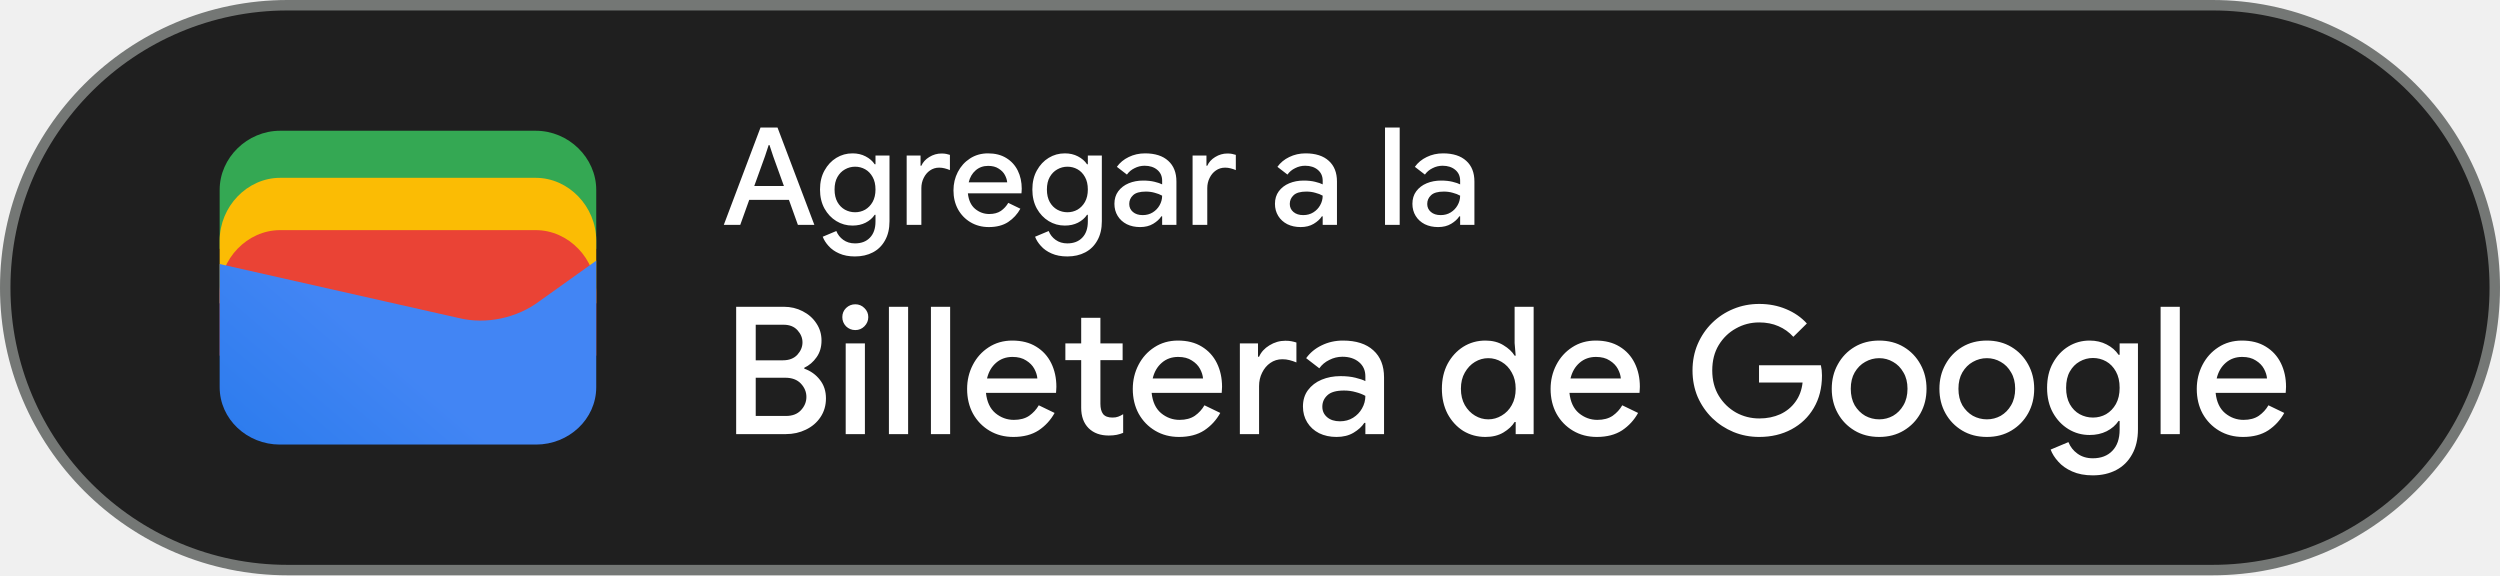
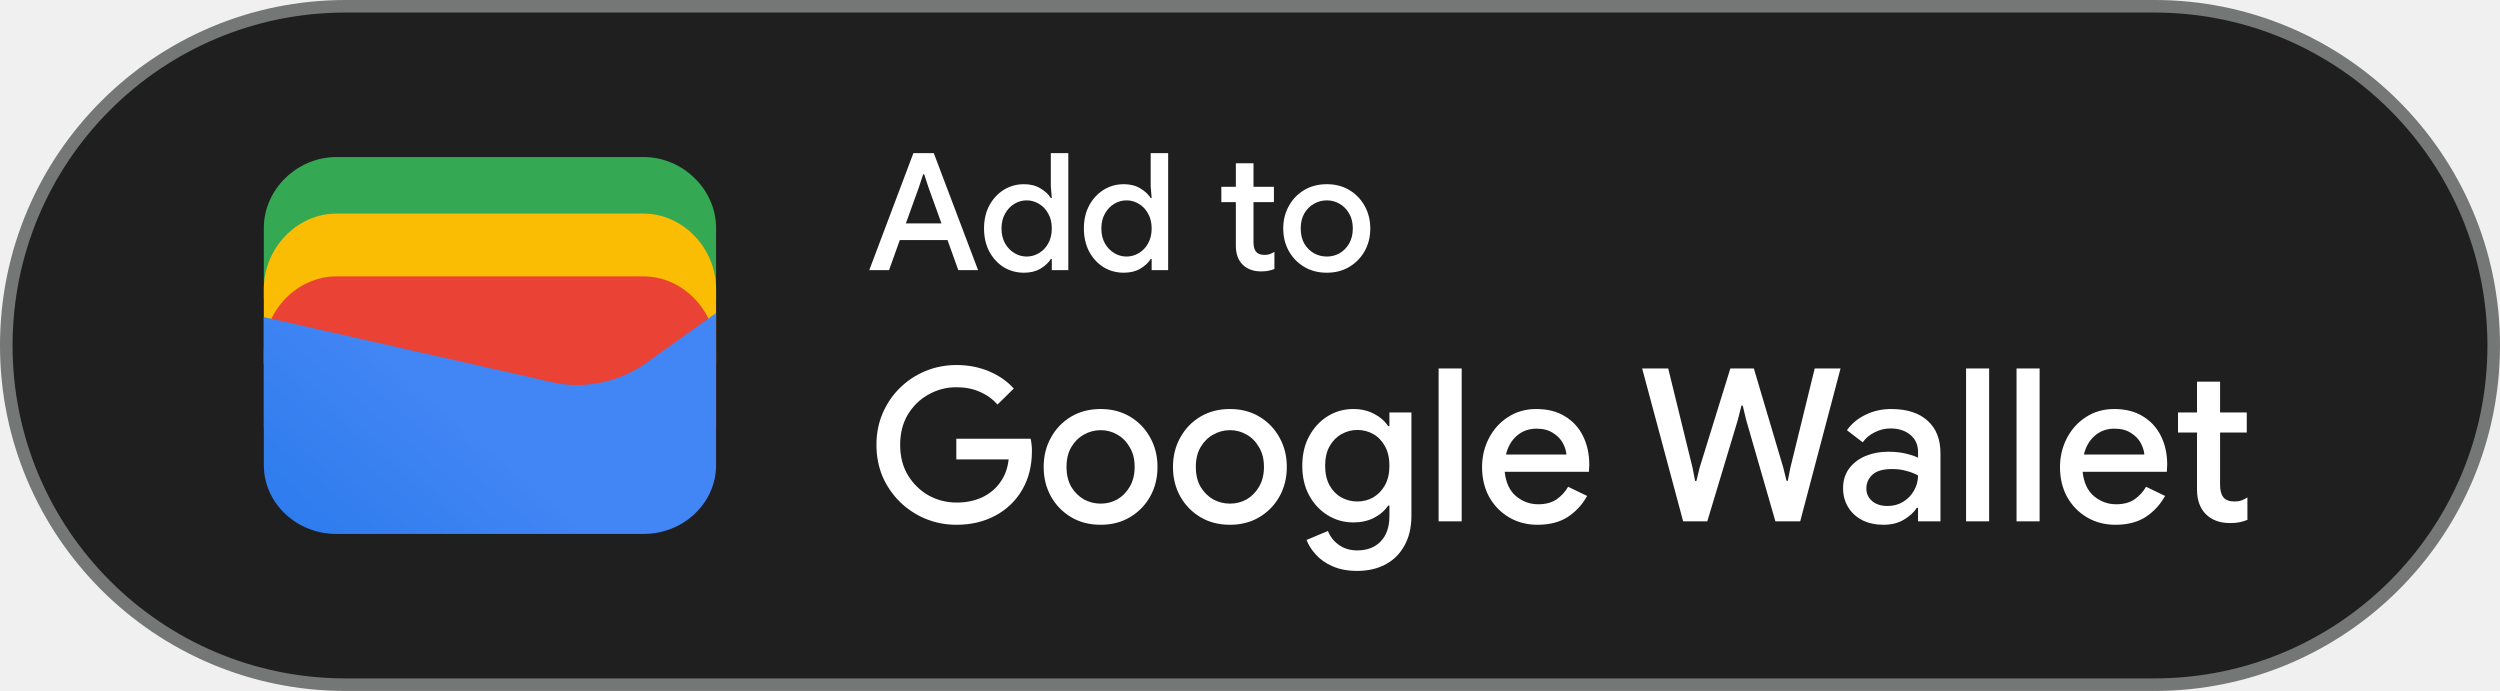
- <svg xmlns="http://www.w3.org/2000/svg" width="239" height="55" viewBox="0 0 239 55" fill="none">
-   <rect x="0.5" y="0.5" width="238" height="54" rx="27" fill="#1F1F1F" />
+ <svg xmlns="http://www.w3.org/2000/svg" width="199" height="55" viewBox="0 0 199 55" fill="none">
+   <rect x="0.5" y="0.5" width="198" height="54" rx="27" fill="#1F1F1F" />
  <path d="M57 23.791H21V18.146C21 15.081 23.642 12.5 26.78 12.5H51.22C54.358 12.5 57 15.081 57 18.146V23.791Z" fill="#34A853" />
  <path d="M57 29H21V23C21 19.743 23.642 17 26.78 17H51.22C54.358 17 57 19.743 57 23V29Z" fill="#FBBC04" />
  <path d="M57 34H21V28C21 24.743 23.642 22 26.78 22H51.22C54.358 22 57 24.743 57 28V34Z" fill="#EA4335" />
-   <path d="M21 25.241L43.849 30.402C46.48 31.048 49.438 30.402 51.575 28.79L57 24.918V37.016C57 40.08 54.37 42.5 51.247 42.5H26.753C23.63 42.5 21 40.08 21 37.016V25.241Z" fill="url(#paint0_linear_1819_24681)" />
-   <path d="M69.195 21.5L72.705 12.192H74.33L77.853 21.5H76.28L75.422 19.108H71.626L70.768 21.5H69.195ZM73.134 14.935L72.107 17.782H74.941L73.914 14.935L73.563 13.869H73.485L73.134 14.935ZM81.734 24.516C81.153 24.516 80.65 24.421 80.226 24.23C79.81 24.048 79.472 23.81 79.212 23.515C78.952 23.229 78.766 22.934 78.653 22.631L79.953 22.085C80.091 22.432 80.312 22.713 80.616 22.93C80.928 23.155 81.3 23.268 81.734 23.268C82.341 23.268 82.817 23.086 83.164 22.722C83.519 22.358 83.697 21.842 83.697 21.175V20.538H83.619C83.411 20.85 83.121 21.101 82.748 21.292C82.384 21.474 81.968 21.565 81.5 21.565C80.936 21.565 80.421 21.422 79.953 21.136C79.485 20.85 79.108 20.451 78.822 19.94C78.536 19.42 78.393 18.813 78.393 18.12C78.393 17.418 78.536 16.811 78.822 16.3C79.108 15.78 79.485 15.377 79.953 15.091C80.421 14.805 80.936 14.662 81.5 14.662C81.968 14.662 82.384 14.757 82.748 14.948C83.121 15.139 83.411 15.39 83.619 15.702H83.697V14.87H85.036V21.149C85.036 21.868 84.893 22.479 84.607 22.982C84.329 23.485 83.944 23.866 83.45 24.126C82.956 24.386 82.384 24.516 81.734 24.516ZM81.747 20.291C82.094 20.291 82.414 20.209 82.709 20.044C83.004 19.871 83.242 19.624 83.424 19.303C83.606 18.974 83.697 18.579 83.697 18.12C83.697 17.643 83.606 17.245 83.424 16.924C83.242 16.595 83.004 16.348 82.709 16.183C82.414 16.018 82.094 15.936 81.747 15.936C81.4 15.936 81.075 16.023 80.772 16.196C80.477 16.361 80.239 16.603 80.057 16.924C79.875 17.245 79.784 17.643 79.784 18.12C79.784 18.588 79.875 18.987 80.057 19.316C80.239 19.637 80.477 19.879 80.772 20.044C81.075 20.209 81.4 20.291 81.747 20.291ZM86.678 21.5V14.87H88.004V15.845H88.082C88.23 15.507 88.481 15.23 88.836 15.013C89.2 14.788 89.59 14.675 90.006 14.675C90.188 14.675 90.34 14.688 90.461 14.714C90.591 14.74 90.708 14.77 90.812 14.805V16.261C90.648 16.192 90.479 16.135 90.305 16.092C90.141 16.049 89.967 16.027 89.785 16.027C89.456 16.027 89.161 16.118 88.901 16.3C88.65 16.473 88.451 16.712 88.303 17.015C88.156 17.31 88.082 17.635 88.082 17.99V21.5H86.678ZM94.532 21.708C93.882 21.708 93.301 21.556 92.79 21.253C92.278 20.95 91.875 20.534 91.581 20.005C91.295 19.476 91.152 18.874 91.152 18.198C91.152 17.565 91.29 16.98 91.568 16.443C91.845 15.906 92.231 15.477 92.725 15.156C93.227 14.827 93.804 14.662 94.454 14.662C95.138 14.662 95.719 14.809 96.196 15.104C96.681 15.399 97.049 15.802 97.301 16.313C97.552 16.824 97.678 17.401 97.678 18.042C97.678 18.137 97.673 18.224 97.665 18.302C97.665 18.38 97.66 18.441 97.652 18.484H92.53C92.599 19.143 92.829 19.637 93.219 19.966C93.617 20.295 94.068 20.46 94.571 20.46C95.021 20.46 95.394 20.36 95.689 20.161C95.983 19.953 96.217 19.697 96.391 19.394L97.548 19.953C97.262 20.473 96.872 20.898 96.378 21.227C95.884 21.548 95.268 21.708 94.532 21.708ZM94.467 15.858C93.999 15.858 93.6 16.001 93.271 16.287C92.941 16.573 92.72 16.954 92.608 17.431H96.287C96.269 17.206 96.196 16.972 96.066 16.729C95.936 16.486 95.736 16.283 95.468 16.118C95.208 15.945 94.874 15.858 94.467 15.858ZM102.034 24.516C101.453 24.516 100.95 24.421 100.526 24.23C100.11 24.048 99.772 23.81 99.512 23.515C99.252 23.229 99.065 22.934 98.953 22.631L100.253 22.085C100.391 22.432 100.612 22.713 100.916 22.93C101.228 23.155 101.6 23.268 102.034 23.268C102.64 23.268 103.117 23.086 103.464 22.722C103.819 22.358 103.997 21.842 103.997 21.175V20.538H103.919C103.711 20.85 103.42 21.101 103.048 21.292C102.684 21.474 102.268 21.565 101.8 21.565C101.236 21.565 100.721 21.422 100.253 21.136C99.785 20.85 99.408 20.451 99.122 19.94C98.836 19.42 98.693 18.813 98.693 18.12C98.693 17.418 98.836 16.811 99.122 16.3C99.408 15.78 99.785 15.377 100.253 15.091C100.721 14.805 101.236 14.662 101.8 14.662C102.268 14.662 102.684 14.757 103.048 14.948C103.42 15.139 103.711 15.39 103.919 15.702H103.997V14.87H105.336V21.149C105.336 21.868 105.193 22.479 104.907 22.982C104.629 23.485 104.244 23.866 103.75 24.126C103.256 24.386 102.684 24.516 102.034 24.516ZM102.047 20.291C102.393 20.291 102.714 20.209 103.009 20.044C103.303 19.871 103.542 19.624 103.724 19.303C103.906 18.974 103.997 18.579 103.997 18.12C103.997 17.643 103.906 17.245 103.724 16.924C103.542 16.595 103.303 16.348 103.009 16.183C102.714 16.018 102.393 15.936 102.047 15.936C101.7 15.936 101.375 16.023 101.072 16.196C100.777 16.361 100.539 16.603 100.357 16.924C100.175 17.245 100.084 17.643 100.084 18.12C100.084 18.588 100.175 18.987 100.357 19.316C100.539 19.637 100.777 19.879 101.072 20.044C101.375 20.209 101.7 20.291 102.047 20.291ZM108.995 21.708C108.518 21.708 108.093 21.617 107.721 21.435C107.348 21.244 107.058 20.98 106.85 20.642C106.642 20.304 106.538 19.918 106.538 19.485C106.538 19.017 106.659 18.618 106.902 18.289C107.153 17.951 107.487 17.695 107.903 17.522C108.319 17.349 108.778 17.262 109.281 17.262C109.697 17.262 110.061 17.301 110.373 17.379C110.693 17.457 110.936 17.539 111.101 17.626V17.275C111.101 16.842 110.945 16.495 110.633 16.235C110.321 15.975 109.918 15.845 109.424 15.845C109.086 15.845 108.765 15.923 108.462 16.079C108.158 16.226 107.916 16.43 107.734 16.69L106.772 15.949C107.058 15.55 107.435 15.238 107.903 15.013C108.379 14.779 108.899 14.662 109.463 14.662C110.425 14.662 111.166 14.9 111.686 15.377C112.206 15.845 112.466 16.504 112.466 17.353V21.5H111.101V20.681H111.023C110.849 20.95 110.589 21.188 110.243 21.396C109.896 21.604 109.48 21.708 108.995 21.708ZM109.242 20.564C109.606 20.564 109.926 20.477 110.204 20.304C110.481 20.131 110.698 19.905 110.854 19.628C111.018 19.342 111.101 19.034 111.101 18.705C110.901 18.592 110.667 18.501 110.399 18.432C110.13 18.354 109.844 18.315 109.541 18.315C108.969 18.315 108.561 18.432 108.319 18.666C108.076 18.891 107.955 19.169 107.955 19.498C107.955 19.81 108.072 20.066 108.306 20.265C108.54 20.464 108.852 20.564 109.242 20.564ZM114.011 21.5V14.87H115.337V15.845H115.415C115.563 15.507 115.814 15.23 116.169 15.013C116.533 14.788 116.923 14.675 117.339 14.675C117.521 14.675 117.673 14.688 117.794 14.714C117.924 14.74 118.041 14.77 118.145 14.805V16.261C117.981 16.192 117.812 16.135 117.638 16.092C117.474 16.049 117.3 16.027 117.118 16.027C116.789 16.027 116.494 16.118 116.234 16.3C115.983 16.473 115.784 16.712 115.636 17.015C115.489 17.31 115.415 17.635 115.415 17.99V21.5H114.011ZM124.343 21.708C123.867 21.708 123.442 21.617 123.069 21.435C122.697 21.244 122.406 20.98 122.198 20.642C121.99 20.304 121.886 19.918 121.886 19.485C121.886 19.017 122.008 18.618 122.25 18.289C122.502 17.951 122.835 17.695 123.251 17.522C123.667 17.349 124.127 17.262 124.629 17.262C125.045 17.262 125.409 17.301 125.721 17.379C126.042 17.457 126.285 17.539 126.449 17.626V17.275C126.449 16.842 126.293 16.495 125.981 16.235C125.669 15.975 125.266 15.845 124.772 15.845C124.434 15.845 124.114 15.923 123.81 16.079C123.507 16.226 123.264 16.43 123.082 16.69L122.12 15.949C122.406 15.55 122.783 15.238 123.251 15.013C123.728 14.779 124.248 14.662 124.811 14.662C125.773 14.662 126.514 14.9 127.034 15.377C127.554 15.845 127.814 16.504 127.814 17.353V21.5H126.449V20.681H126.371C126.198 20.95 125.938 21.188 125.591 21.396C125.245 21.604 124.829 21.708 124.343 21.708ZM124.59 20.564C124.954 20.564 125.275 20.477 125.552 20.304C125.83 20.131 126.046 19.905 126.202 19.628C126.367 19.342 126.449 19.034 126.449 18.705C126.25 18.592 126.016 18.501 125.747 18.432C125.479 18.354 125.193 18.315 124.889 18.315C124.317 18.315 123.91 18.432 123.667 18.666C123.425 18.891 123.303 19.169 123.303 19.498C123.303 19.81 123.42 20.066 123.654 20.265C123.888 20.464 124.2 20.564 124.59 20.564ZM132.407 21.5V12.192H133.811V21.5H132.407ZM137.483 21.708C137.006 21.708 136.582 21.617 136.209 21.435C135.836 21.244 135.546 20.98 135.338 20.642C135.13 20.304 135.026 19.918 135.026 19.485C135.026 19.017 135.147 18.618 135.39 18.289C135.641 17.951 135.975 17.695 136.391 17.522C136.807 17.349 137.266 17.262 137.769 17.262C138.185 17.262 138.549 17.301 138.861 17.379C139.182 17.457 139.424 17.539 139.589 17.626V17.275C139.589 16.842 139.433 16.495 139.121 16.235C138.809 15.975 138.406 15.845 137.912 15.845C137.574 15.845 137.253 15.923 136.95 16.079C136.647 16.226 136.404 16.43 136.222 16.69L135.26 15.949C135.546 15.55 135.923 15.238 136.391 15.013C136.868 14.779 137.388 14.662 137.951 14.662C138.913 14.662 139.654 14.9 140.174 15.377C140.694 15.845 140.954 16.504 140.954 17.353V21.5H139.589V20.681H139.511C139.338 20.95 139.078 21.188 138.731 21.396C138.384 21.604 137.968 21.708 137.483 21.708ZM137.73 20.564C138.094 20.564 138.415 20.477 138.692 20.304C138.969 20.131 139.186 19.905 139.342 19.628C139.507 19.342 139.589 19.034 139.589 18.705C139.39 18.592 139.156 18.501 138.887 18.432C138.618 18.354 138.332 18.315 138.029 18.315C137.457 18.315 137.05 18.432 136.807 18.666C136.564 18.891 136.443 19.169 136.443 19.498C136.443 19.81 136.56 20.066 136.794 20.265C137.028 20.464 137.34 20.564 137.73 20.564Z" fill="white" />
-   <path d="M70.377 41.5V29.328H74.933C75.59 29.328 76.191 29.47 76.735 29.753C77.29 30.036 77.727 30.422 78.044 30.909C78.373 31.396 78.537 31.946 78.537 32.558C78.537 33.181 78.378 33.714 78.061 34.156C77.755 34.598 77.364 34.932 76.888 35.159V35.244C77.5 35.459 77.999 35.816 78.384 36.315C78.769 36.802 78.962 37.392 78.962 38.083C78.962 38.763 78.786 39.364 78.435 39.885C78.095 40.395 77.63 40.792 77.041 41.075C76.463 41.358 75.828 41.5 75.137 41.5H70.377ZM74.916 31.045H72.247V34.445H74.848C75.437 34.445 75.896 34.269 76.225 33.918C76.554 33.555 76.718 33.159 76.718 32.728C76.718 32.309 76.559 31.923 76.242 31.572C75.925 31.221 75.483 31.045 74.916 31.045ZM72.247 39.766H75.137C75.749 39.766 76.225 39.585 76.565 39.222C76.916 38.848 77.092 38.423 77.092 37.947C77.092 37.471 76.916 37.046 76.565 36.672C76.214 36.298 75.715 36.111 75.069 36.111H72.247V39.766ZM81.767 31.555C81.427 31.555 81.132 31.436 80.883 31.198C80.645 30.949 80.526 30.654 80.526 30.314C80.526 29.974 80.645 29.685 80.883 29.447C81.132 29.209 81.427 29.09 81.767 29.09C82.107 29.09 82.396 29.209 82.634 29.447C82.883 29.685 83.008 29.974 83.008 30.314C83.008 30.654 82.883 30.949 82.634 31.198C82.396 31.436 82.107 31.555 81.767 31.555ZM80.849 41.5V32.83H82.685V41.5H80.849ZM84.98 41.5V29.328H86.816V41.5H84.98ZM88.997 41.5V29.328H90.833V41.5H88.997ZM96.876 41.772C96.026 41.772 95.266 41.574 94.598 41.177C93.929 40.78 93.402 40.236 93.017 39.545C92.643 38.854 92.456 38.066 92.456 37.182C92.456 36.355 92.637 35.59 93 34.887C93.362 34.184 93.867 33.623 94.513 33.204C95.17 32.773 95.924 32.558 96.774 32.558C97.669 32.558 98.428 32.751 99.052 33.136C99.686 33.521 100.168 34.048 100.497 34.717C100.825 35.386 100.99 36.139 100.99 36.978C100.99 37.103 100.984 37.216 100.973 37.318C100.973 37.42 100.967 37.499 100.956 37.556H94.258C94.348 38.417 94.649 39.063 95.159 39.494C95.68 39.925 96.269 40.14 96.927 40.14C97.516 40.14 98.003 40.01 98.389 39.749C98.774 39.477 99.08 39.143 99.307 38.746L100.82 39.477C100.446 40.157 99.936 40.712 99.29 41.143C98.644 41.562 97.839 41.772 96.876 41.772ZM96.791 34.122C96.179 34.122 95.657 34.309 95.227 34.683C94.796 35.057 94.507 35.556 94.36 36.179H99.171C99.148 35.884 99.052 35.578 98.882 35.261C98.712 34.944 98.451 34.677 98.1 34.462C97.76 34.235 97.323 34.122 96.791 34.122ZM103.362 38.984V34.428H101.849V32.83H103.362V30.382H105.198V32.83H107.323V34.428H105.198V38.593C105.198 39.024 105.283 39.352 105.453 39.579C105.634 39.806 105.935 39.919 106.354 39.919C106.569 39.919 106.751 39.891 106.898 39.834C107.057 39.777 107.215 39.698 107.374 39.596V41.381C107.181 41.46 106.977 41.523 106.762 41.568C106.547 41.613 106.292 41.636 105.997 41.636C105.192 41.636 104.552 41.404 104.076 40.939C103.6 40.463 103.362 39.811 103.362 38.984ZM112.714 41.772C111.864 41.772 111.104 41.574 110.436 41.177C109.767 40.78 109.24 40.236 108.855 39.545C108.481 38.854 108.294 38.066 108.294 37.182C108.294 36.355 108.475 35.59 108.838 34.887C109.2 34.184 109.705 33.623 110.351 33.204C111.008 32.773 111.762 32.558 112.612 32.558C113.507 32.558 114.266 32.751 114.89 33.136C115.524 33.521 116.006 34.048 116.335 34.717C116.663 35.386 116.828 36.139 116.828 36.978C116.828 37.103 116.822 37.216 116.811 37.318C116.811 37.42 116.805 37.499 116.794 37.556H110.096C110.186 38.417 110.487 39.063 110.997 39.494C111.518 39.925 112.107 40.14 112.765 40.14C113.354 40.14 113.841 40.01 114.227 39.749C114.612 39.477 114.918 39.143 115.145 38.746L116.658 39.477C116.284 40.157 115.774 40.712 115.128 41.143C114.482 41.562 113.677 41.772 112.714 41.772ZM112.629 34.122C112.017 34.122 111.495 34.309 111.065 34.683C110.634 35.057 110.345 35.556 110.198 36.179H115.009C114.986 35.884 114.89 35.578 114.72 35.261C114.55 34.944 114.289 34.677 113.938 34.462C113.598 34.235 113.161 34.122 112.629 34.122ZM118.531 41.5V32.83H120.265V34.105H120.367C120.56 33.663 120.888 33.3 121.353 33.017C121.829 32.722 122.339 32.575 122.883 32.575C123.121 32.575 123.319 32.592 123.478 32.626C123.648 32.66 123.801 32.7 123.937 32.745V34.649C123.722 34.558 123.501 34.485 123.274 34.428C123.059 34.371 122.832 34.343 122.594 34.343C122.163 34.343 121.778 34.462 121.438 34.7C121.109 34.927 120.849 35.238 120.656 35.635C120.463 36.02 120.367 36.445 120.367 36.91V41.5H118.531ZM127.775 41.772C127.152 41.772 126.597 41.653 126.109 41.415C125.622 41.166 125.242 40.82 124.97 40.378C124.698 39.936 124.562 39.432 124.562 38.865C124.562 38.253 124.721 37.732 125.038 37.301C125.367 36.859 125.803 36.525 126.347 36.298C126.891 36.071 127.492 35.958 128.149 35.958C128.693 35.958 129.169 36.009 129.577 36.111C129.997 36.213 130.314 36.321 130.529 36.434V35.975C130.529 35.408 130.325 34.955 129.917 34.615C129.509 34.275 128.982 34.105 128.336 34.105C127.894 34.105 127.475 34.207 127.078 34.411C126.682 34.604 126.364 34.87 126.126 35.21L124.868 34.241C125.242 33.72 125.735 33.312 126.347 33.017C126.971 32.711 127.651 32.558 128.387 32.558C129.645 32.558 130.614 32.87 131.294 33.493C131.974 34.105 132.314 34.966 132.314 36.077V41.5H130.529V40.429H130.427C130.201 40.78 129.861 41.092 129.407 41.364C128.954 41.636 128.41 41.772 127.775 41.772ZM128.098 40.276C128.574 40.276 128.994 40.163 129.356 39.936C129.719 39.709 130.002 39.415 130.206 39.052C130.422 38.678 130.529 38.276 130.529 37.845C130.269 37.698 129.963 37.579 129.611 37.488C129.26 37.386 128.886 37.335 128.489 37.335C127.741 37.335 127.209 37.488 126.891 37.794C126.574 38.089 126.415 38.451 126.415 38.882C126.415 39.29 126.568 39.624 126.874 39.885C127.18 40.146 127.588 40.276 128.098 40.276ZM142.009 41.772C141.227 41.772 140.519 41.579 139.884 41.194C139.261 40.797 138.762 40.253 138.388 39.562C138.026 38.859 137.844 38.06 137.844 37.165C137.844 36.27 138.026 35.476 138.388 34.785C138.762 34.094 139.261 33.55 139.884 33.153C140.519 32.756 141.227 32.558 142.009 32.558C142.678 32.558 143.25 32.705 143.726 33C144.214 33.295 144.571 33.629 144.797 34.003H144.899L144.797 32.796V29.328H146.616V41.5H144.899V40.344H144.797C144.571 40.718 144.214 41.052 143.726 41.347C143.25 41.63 142.678 41.772 142.009 41.772ZM142.281 40.089C142.735 40.089 143.16 39.97 143.556 39.732C143.964 39.494 144.287 39.16 144.525 38.729C144.775 38.287 144.899 37.766 144.899 37.165C144.899 36.564 144.775 36.049 144.525 35.618C144.287 35.176 143.964 34.836 143.556 34.598C143.16 34.36 142.735 34.241 142.281 34.241C141.828 34.241 141.403 34.36 141.006 34.598C140.61 34.836 140.287 35.176 140.037 35.618C139.788 36.049 139.663 36.564 139.663 37.165C139.663 37.766 139.788 38.287 140.037 38.729C140.287 39.16 140.61 39.494 141.006 39.732C141.403 39.97 141.828 40.089 142.281 40.089ZM152.657 41.772C151.807 41.772 151.048 41.574 150.379 41.177C149.71 40.78 149.183 40.236 148.798 39.545C148.424 38.854 148.237 38.066 148.237 37.182C148.237 36.355 148.418 35.59 148.781 34.887C149.144 34.184 149.648 33.623 150.294 33.204C150.951 32.773 151.705 32.558 152.555 32.558C153.45 32.558 154.21 32.751 154.833 33.136C155.468 33.521 155.949 34.048 156.278 34.717C156.607 35.386 156.771 36.139 156.771 36.978C156.771 37.103 156.765 37.216 156.754 37.318C156.754 37.42 156.748 37.499 156.737 37.556H150.039C150.13 38.417 150.43 39.063 150.94 39.494C151.461 39.925 152.051 40.14 152.708 40.14C153.297 40.14 153.785 40.01 154.17 39.749C154.555 39.477 154.861 39.143 155.088 38.746L156.601 39.477C156.227 40.157 155.717 40.712 155.071 41.143C154.425 41.562 153.62 41.772 152.657 41.772ZM152.572 34.122C151.96 34.122 151.439 34.309 151.008 34.683C150.577 35.057 150.288 35.556 150.141 36.179H154.952C154.929 35.884 154.833 35.578 154.663 35.261C154.493 34.944 154.232 34.677 153.881 34.462C153.541 34.235 153.105 34.122 152.572 34.122ZM168.179 41.772C167.306 41.772 166.485 41.613 165.714 41.296C164.955 40.979 164.28 40.537 163.691 39.97C163.102 39.392 162.637 38.718 162.297 37.947C161.968 37.165 161.804 36.321 161.804 35.414C161.804 34.507 161.968 33.669 162.297 32.898C162.637 32.116 163.096 31.442 163.674 30.875C164.263 30.297 164.943 29.849 165.714 29.532C166.485 29.215 167.306 29.056 168.179 29.056C169.108 29.056 169.964 29.22 170.746 29.549C171.539 29.878 172.202 30.337 172.735 30.926L171.443 32.201C171.046 31.759 170.57 31.419 170.015 31.181C169.471 30.943 168.859 30.824 168.179 30.824C167.374 30.824 166.632 31.017 165.952 31.402C165.272 31.776 164.722 32.309 164.303 33C163.895 33.68 163.691 34.485 163.691 35.414C163.691 36.343 163.901 37.154 164.32 37.845C164.739 38.525 165.289 39.058 165.969 39.443C166.649 39.817 167.391 40.004 168.196 40.004C168.933 40.004 169.601 39.868 170.202 39.596C170.803 39.313 171.284 38.916 171.647 38.406C172.021 37.896 172.248 37.284 172.327 36.57H168.162V34.921H174.078C174.146 35.227 174.18 35.55 174.18 35.89V35.907C174.18 37.086 173.919 38.117 173.398 39.001C172.888 39.874 172.18 40.554 171.273 41.041C170.366 41.528 169.335 41.772 168.179 41.772ZM179.654 41.772C178.759 41.772 177.971 41.568 177.291 41.16C176.611 40.752 176.078 40.202 175.693 39.511C175.308 38.82 175.115 38.038 175.115 37.165C175.115 36.304 175.308 35.527 175.693 34.836C176.078 34.133 176.611 33.578 177.291 33.17C177.971 32.762 178.759 32.558 179.654 32.558C180.538 32.558 181.32 32.762 182 33.17C182.68 33.578 183.213 34.133 183.598 34.836C183.983 35.527 184.176 36.304 184.176 37.165C184.176 38.038 183.983 38.82 183.598 39.511C183.213 40.202 182.68 40.752 182 41.16C181.32 41.568 180.538 41.772 179.654 41.772ZM179.654 40.089C180.13 40.089 180.572 39.976 180.98 39.749C181.388 39.511 181.717 39.177 181.966 38.746C182.227 38.304 182.357 37.777 182.357 37.165C182.357 36.553 182.227 36.032 181.966 35.601C181.717 35.159 181.388 34.825 180.98 34.598C180.572 34.36 180.13 34.241 179.654 34.241C179.178 34.241 178.73 34.36 178.311 34.598C177.903 34.825 177.569 35.159 177.308 35.601C177.059 36.032 176.934 36.553 176.934 37.165C176.934 37.777 177.059 38.304 177.308 38.746C177.569 39.177 177.903 39.511 178.311 39.749C178.73 39.976 179.178 40.089 179.654 40.089ZM189.947 41.772C189.052 41.772 188.264 41.568 187.584 41.16C186.904 40.752 186.371 40.202 185.986 39.511C185.601 38.82 185.408 38.038 185.408 37.165C185.408 36.304 185.601 35.527 185.986 34.836C186.371 34.133 186.904 33.578 187.584 33.17C188.264 32.762 189.052 32.558 189.947 32.558C190.831 32.558 191.613 32.762 192.293 33.17C192.973 33.578 193.506 34.133 193.891 34.836C194.276 35.527 194.469 36.304 194.469 37.165C194.469 38.038 194.276 38.82 193.891 39.511C193.506 40.202 192.973 40.752 192.293 41.16C191.613 41.568 190.831 41.772 189.947 41.772ZM189.947 40.089C190.423 40.089 190.865 39.976 191.273 39.749C191.681 39.511 192.01 39.177 192.259 38.746C192.52 38.304 192.65 37.777 192.65 37.165C192.65 36.553 192.52 36.032 192.259 35.601C192.01 35.159 191.681 34.825 191.273 34.598C190.865 34.36 190.423 34.241 189.947 34.241C189.471 34.241 189.023 34.36 188.604 34.598C188.196 34.825 187.862 35.159 187.601 35.601C187.352 36.032 187.227 36.553 187.227 37.165C187.227 37.777 187.352 38.304 187.601 38.746C187.862 39.177 188.196 39.511 188.604 39.749C189.023 39.976 189.471 40.089 189.947 40.089ZM200.07 45.444C199.311 45.444 198.653 45.319 198.098 45.07C197.554 44.832 197.112 44.52 196.772 44.135C196.432 43.761 196.188 43.376 196.041 42.979L197.741 42.265C197.922 42.718 198.211 43.087 198.608 43.37C199.016 43.665 199.503 43.812 200.07 43.812C200.863 43.812 201.487 43.574 201.94 43.098C202.405 42.622 202.637 41.948 202.637 41.075V40.242H202.535C202.263 40.65 201.883 40.979 201.396 41.228C200.92 41.466 200.376 41.585 199.764 41.585C199.027 41.585 198.353 41.398 197.741 41.024C197.129 40.65 196.636 40.129 196.262 39.46C195.888 38.78 195.701 37.987 195.701 37.08C195.701 36.162 195.888 35.369 196.262 34.7C196.636 34.02 197.129 33.493 197.741 33.119C198.353 32.745 199.027 32.558 199.764 32.558C200.376 32.558 200.92 32.683 201.396 32.932C201.883 33.181 202.263 33.51 202.535 33.918H202.637V32.83H204.388V41.041C204.388 41.982 204.201 42.781 203.827 43.438C203.464 44.095 202.96 44.594 202.314 44.934C201.668 45.274 200.92 45.444 200.07 45.444ZM200.087 39.919C200.54 39.919 200.96 39.811 201.345 39.596C201.73 39.369 202.042 39.046 202.28 38.627C202.518 38.196 202.637 37.681 202.637 37.08C202.637 36.457 202.518 35.935 202.28 35.516C202.042 35.085 201.73 34.762 201.345 34.547C200.96 34.332 200.54 34.224 200.087 34.224C199.634 34.224 199.209 34.337 198.812 34.564C198.427 34.779 198.115 35.097 197.877 35.516C197.639 35.935 197.52 36.457 197.52 37.08C197.52 37.692 197.639 38.213 197.877 38.644C198.115 39.063 198.427 39.381 198.812 39.596C199.209 39.811 199.634 39.919 200.087 39.919ZM206.553 41.5V29.328H208.389V41.5H206.553ZM214.431 41.772C213.581 41.772 212.822 41.574 212.153 41.177C211.485 40.78 210.958 40.236 210.572 39.545C210.198 38.854 210.011 38.066 210.011 37.182C210.011 36.355 210.193 35.59 210.555 34.887C210.918 34.184 211.422 33.623 212.068 33.204C212.726 32.773 213.479 32.558 214.329 32.558C215.225 32.558 215.984 32.751 216.607 33.136C217.242 33.521 217.724 34.048 218.052 34.717C218.381 35.386 218.545 36.139 218.545 36.978C218.545 37.103 218.54 37.216 218.528 37.318C218.528 37.42 218.523 37.499 218.511 37.556H211.813C211.904 38.417 212.204 39.063 212.714 39.494C213.236 39.925 213.825 40.14 214.482 40.14C215.072 40.14 215.559 40.01 215.944 39.749C216.33 39.477 216.636 39.143 216.862 38.746L218.375 39.477C218.001 40.157 217.491 40.712 216.845 41.143C216.199 41.562 215.395 41.772 214.431 41.772ZM214.346 34.122C213.734 34.122 213.213 34.309 212.782 34.683C212.352 35.057 212.063 35.556 211.915 36.179H216.726C216.704 35.884 216.607 35.578 216.437 35.261C216.267 34.944 216.007 34.677 215.655 34.462C215.315 34.235 214.879 34.122 214.346 34.122Z" fill="white" />
-   <rect x="0.5" y="0.5" width="238" height="54" rx="27" stroke="#747775" />
+   <path d="M21 25.241L43.849 30.402C46.48 31.048 49.438 30.402 51.575 28.79L57 24.918V37.016C57 40.08 54.37 42.5 51.247 42.5H26.753C23.63 42.5 21 40.08 21 37.016V25.241Z" fill="url(#paint0_linear_1819_24225)" />
+   <path d="M69.195 21.5L72.705 12.192H74.33L77.853 21.5H76.28L75.422 19.108H71.626L70.768 21.5H69.195ZM73.134 14.935L72.107 17.782H74.941L73.914 14.935L73.563 13.869H73.485L73.134 14.935ZM81.514 21.708C80.916 21.708 80.375 21.561 79.889 21.266C79.413 20.963 79.031 20.547 78.745 20.018C78.468 19.481 78.329 18.87 78.329 18.185C78.329 17.5 78.468 16.894 78.745 16.365C79.031 15.836 79.413 15.42 79.889 15.117C80.375 14.814 80.916 14.662 81.514 14.662C82.026 14.662 82.463 14.775 82.827 15C83.2 15.225 83.473 15.481 83.646 15.767H83.724L83.646 14.844V12.192H85.037V21.5H83.724V20.616H83.646C83.473 20.902 83.2 21.158 82.827 21.383C82.463 21.6 82.026 21.708 81.514 21.708ZM81.722 20.421C82.069 20.421 82.394 20.33 82.697 20.148C83.009 19.966 83.256 19.71 83.438 19.381C83.629 19.043 83.724 18.644 83.724 18.185C83.724 17.726 83.629 17.331 83.438 17.002C83.256 16.664 83.009 16.404 82.697 16.222C82.394 16.04 82.069 15.949 81.722 15.949C81.376 15.949 81.051 16.04 80.747 16.222C80.444 16.404 80.197 16.664 80.006 17.002C79.816 17.331 79.72 17.726 79.72 18.185C79.72 18.644 79.816 19.043 80.006 19.381C80.197 19.71 80.444 19.966 80.747 20.148C81.051 20.33 81.376 20.421 81.722 20.421ZM89.462 21.708C88.864 21.708 88.322 21.561 87.837 21.266C87.36 20.963 86.979 20.547 86.693 20.018C86.415 19.481 86.277 18.87 86.277 18.185C86.277 17.5 86.415 16.894 86.693 16.365C86.979 15.836 87.36 15.42 87.837 15.117C88.322 14.814 88.864 14.662 89.462 14.662C89.973 14.662 90.411 14.775 90.775 15C91.147 15.225 91.42 15.481 91.594 15.767H91.672L91.594 14.844V12.192H92.985V21.5H91.672V20.616H91.594C91.42 20.902 91.147 21.158 90.775 21.383C90.411 21.6 89.973 21.708 89.462 21.708ZM89.67 20.421C90.016 20.421 90.341 20.33 90.645 20.148C90.957 19.966 91.204 19.71 91.386 19.381C91.576 19.043 91.672 18.644 91.672 18.185C91.672 17.726 91.576 17.331 91.386 17.002C91.204 16.664 90.957 16.404 90.645 16.222C90.341 16.04 90.016 15.949 89.67 15.949C89.323 15.949 88.998 16.04 88.695 16.222C88.391 16.404 88.144 16.664 87.954 17.002C87.763 17.331 87.668 17.726 87.668 18.185C87.668 18.644 87.763 19.043 87.954 19.381C88.144 19.71 88.391 19.966 88.695 20.148C88.998 20.33 89.323 20.421 89.67 20.421ZM98.374 19.576V16.092H97.218V14.87H98.374V12.998H99.778V14.87H101.404V16.092H99.778V19.277C99.778 19.606 99.844 19.858 99.974 20.031C100.112 20.204 100.342 20.291 100.663 20.291C100.827 20.291 100.966 20.269 101.079 20.226C101.2 20.183 101.321 20.122 101.443 20.044V21.409C101.295 21.47 101.139 21.517 100.975 21.552C100.81 21.587 100.615 21.604 100.39 21.604C99.774 21.604 99.284 21.426 98.921 21.071C98.556 20.707 98.374 20.209 98.374 19.576ZM105.617 21.708C104.932 21.708 104.33 21.552 103.81 21.24C103.29 20.928 102.882 20.508 102.588 19.979C102.293 19.45 102.146 18.852 102.146 18.185C102.146 17.526 102.293 16.933 102.588 16.404C102.882 15.867 103.29 15.442 103.81 15.13C104.33 14.818 104.932 14.662 105.617 14.662C106.293 14.662 106.891 14.818 107.411 15.13C107.931 15.442 108.338 15.867 108.633 16.404C108.927 16.933 109.075 17.526 109.075 18.185C109.075 18.852 108.927 19.45 108.633 19.979C108.338 20.508 107.931 20.928 107.411 21.24C106.891 21.552 106.293 21.708 105.617 21.708ZM105.617 20.421C105.981 20.421 106.319 20.334 106.631 20.161C106.943 19.979 107.194 19.723 107.385 19.394C107.584 19.056 107.684 18.653 107.684 18.185C107.684 17.717 107.584 17.318 107.385 16.989C107.194 16.651 106.943 16.395 106.631 16.222C106.319 16.04 105.981 15.949 105.617 15.949C105.253 15.949 104.91 16.04 104.59 16.222C104.278 16.395 104.022 16.651 103.823 16.989C103.632 17.318 103.537 17.717 103.537 18.185C103.537 18.653 103.632 19.056 103.823 19.394C104.022 19.723 104.278 19.979 104.59 20.161C104.91 20.334 105.253 20.421 105.617 20.421Z" fill="white" />
+   <path d="M76.14 41.772C75.267 41.772 74.446 41.613 73.675 41.296C72.916 40.979 72.241 40.537 71.652 39.97C71.063 39.392 70.598 38.718 70.258 37.947C69.929 37.165 69.765 36.321 69.765 35.414C69.765 34.507 69.929 33.669 70.258 32.898C70.598 32.116 71.057 31.442 71.635 30.875C72.224 30.297 72.904 29.849 73.675 29.532C74.446 29.215 75.267 29.056 76.14 29.056C77.069 29.056 77.925 29.22 78.707 29.549C79.5 29.878 80.163 30.337 80.696 30.926L79.404 32.201C79.007 31.759 78.531 31.419 77.976 31.181C77.432 30.943 76.82 30.824 76.14 30.824C75.335 30.824 74.593 31.017 73.913 31.402C73.233 31.776 72.683 32.309 72.264 33C71.856 33.68 71.652 34.485 71.652 35.414C71.652 36.343 71.862 37.154 72.281 37.845C72.7 38.525 73.25 39.058 73.93 39.443C74.61 39.817 75.352 40.004 76.157 40.004C76.894 40.004 77.562 39.868 78.163 39.596C78.764 39.313 79.245 38.916 79.608 38.406C79.982 37.896 80.209 37.284 80.288 36.57H76.123V34.921H82.039C82.107 35.227 82.141 35.55 82.141 35.89V35.907C82.141 37.086 81.88 38.117 81.359 39.001C80.849 39.874 80.141 40.554 79.234 41.041C78.327 41.528 77.296 41.772 76.14 41.772ZM87.615 41.772C86.719 41.772 85.932 41.568 85.252 41.16C84.572 40.752 84.039 40.202 83.654 39.511C83.269 38.82 83.076 38.038 83.076 37.165C83.076 36.304 83.269 35.527 83.654 34.836C84.039 34.133 84.572 33.578 85.252 33.17C85.932 32.762 86.719 32.558 87.615 32.558C88.499 32.558 89.281 32.762 89.961 33.17C90.641 33.578 91.174 34.133 91.559 34.836C91.944 35.527 92.137 36.304 92.137 37.165C92.137 38.038 91.944 38.82 91.559 39.511C91.174 40.202 90.641 40.752 89.961 41.16C89.281 41.568 88.499 41.772 87.615 41.772ZM87.615 40.089C88.091 40.089 88.533 39.976 88.941 39.749C89.349 39.511 89.677 39.177 89.927 38.746C90.188 38.304 90.318 37.777 90.318 37.165C90.318 36.553 90.188 36.032 89.927 35.601C89.677 35.159 89.349 34.825 88.941 34.598C88.533 34.36 88.091 34.241 87.615 34.241C87.139 34.241 86.691 34.36 86.272 34.598C85.864 34.825 85.529 35.159 85.269 35.601C85.019 36.032 84.895 36.553 84.895 37.165C84.895 37.777 85.019 38.304 85.269 38.746C85.529 39.177 85.864 39.511 86.272 39.749C86.691 39.976 87.139 40.089 87.615 40.089ZM97.908 41.772C97.013 41.772 96.225 41.568 95.545 41.16C94.865 40.752 94.332 40.202 93.947 39.511C93.561 38.82 93.369 38.038 93.369 37.165C93.369 36.304 93.561 35.527 93.947 34.836C94.332 34.133 94.865 33.578 95.545 33.17C96.225 32.762 97.013 32.558 97.908 32.558C98.792 32.558 99.574 32.762 100.254 33.17C100.934 33.578 101.467 34.133 101.852 34.836C102.237 35.527 102.43 36.304 102.43 37.165C102.43 38.038 102.237 38.82 101.852 39.511C101.467 40.202 100.934 40.752 100.254 41.16C99.574 41.568 98.792 41.772 97.908 41.772ZM97.908 40.089C98.384 40.089 98.826 39.976 99.234 39.749C99.642 39.511 99.971 39.177 100.22 38.746C100.481 38.304 100.611 37.777 100.611 37.165C100.611 36.553 100.481 36.032 100.22 35.601C99.971 35.159 99.642 34.825 99.234 34.598C98.826 34.36 98.384 34.241 97.908 34.241C97.432 34.241 96.984 34.36 96.565 34.598C96.157 34.825 95.823 35.159 95.562 35.601C95.312 36.032 95.188 36.553 95.188 37.165C95.188 37.777 95.312 38.304 95.562 38.746C95.823 39.177 96.157 39.511 96.565 39.749C96.984 39.976 97.432 40.089 97.908 40.089ZM108.031 45.444C107.271 45.444 106.614 45.319 106.059 45.07C105.515 44.832 105.073 44.52 104.733 44.135C104.393 43.761 104.149 43.376 104.002 42.979L105.702 42.265C105.883 42.718 106.172 43.087 106.569 43.37C106.977 43.665 107.464 43.812 108.031 43.812C108.824 43.812 109.447 43.574 109.901 43.098C110.365 42.622 110.598 41.948 110.598 41.075V40.242H110.496C110.224 40.65 109.844 40.979 109.357 41.228C108.881 41.466 108.337 41.585 107.725 41.585C106.988 41.585 106.314 41.398 105.702 41.024C105.09 40.65 104.597 40.129 104.223 39.46C103.849 38.78 103.662 37.987 103.662 37.08C103.662 36.162 103.849 35.369 104.223 34.7C104.597 34.02 105.09 33.493 105.702 33.119C106.314 32.745 106.988 32.558 107.725 32.558C108.337 32.558 108.881 32.683 109.357 32.932C109.844 33.181 110.224 33.51 110.496 33.918H110.598V32.83H112.349V41.041C112.349 41.982 112.162 42.781 111.788 43.438C111.425 44.095 110.921 44.594 110.275 44.934C109.629 45.274 108.881 45.444 108.031 45.444ZM108.048 39.919C108.501 39.919 108.92 39.811 109.306 39.596C109.691 39.369 110.003 39.046 110.241 38.627C110.479 38.196 110.598 37.681 110.598 37.08C110.598 36.457 110.479 35.935 110.241 35.516C110.003 35.085 109.691 34.762 109.306 34.547C108.92 34.332 108.501 34.224 108.048 34.224C107.594 34.224 107.169 34.337 106.773 34.564C106.387 34.779 106.076 35.097 105.838 35.516C105.6 35.935 105.481 36.457 105.481 37.08C105.481 37.692 105.6 38.213 105.838 38.644C106.076 39.063 106.387 39.381 106.773 39.596C107.169 39.811 107.594 39.919 108.048 39.919ZM114.514 41.5V29.328H116.35V41.5H114.514ZM122.392 41.772C121.542 41.772 120.783 41.574 120.114 41.177C119.446 40.78 118.919 40.236 118.533 39.545C118.159 38.854 117.972 38.066 117.972 37.182C117.972 36.355 118.154 35.59 118.516 34.887C118.879 34.184 119.383 33.623 120.029 33.204C120.687 32.773 121.44 32.558 122.29 32.558C123.186 32.558 123.945 32.751 124.568 33.136C125.203 33.521 125.685 34.048 126.013 34.717C126.342 35.386 126.506 36.139 126.506 36.978C126.506 37.103 126.501 37.216 126.489 37.318C126.489 37.42 126.484 37.499 126.472 37.556H119.774C119.865 38.417 120.165 39.063 120.675 39.494C121.197 39.925 121.786 40.14 122.443 40.14C123.033 40.14 123.52 40.01 123.905 39.749C124.291 39.477 124.597 39.143 124.823 38.746L126.336 39.477C125.962 40.157 125.452 40.712 124.806 41.143C124.16 41.562 123.356 41.772 122.392 41.772ZM122.307 34.122C121.695 34.122 121.174 34.309 120.743 34.683C120.313 35.057 120.024 35.556 119.876 36.179H124.687C124.665 35.884 124.568 35.578 124.398 35.261C124.228 34.944 123.968 34.677 123.616 34.462C123.276 34.235 122.84 34.122 122.307 34.122ZM133.979 41.5L130.715 29.328H132.789L134.727 37.233L134.931 38.287H135.033L135.288 37.233L137.736 29.328H139.606L141.952 37.233L142.207 38.27H142.309L142.513 37.233L144.451 29.328H146.508L143.295 41.5H141.323L138.994 33.425L138.722 32.286H138.62L138.331 33.425L135.9 41.5H133.979ZM149.922 41.772C149.299 41.772 148.743 41.653 148.256 41.415C147.769 41.166 147.389 40.82 147.117 40.378C146.845 39.936 146.709 39.432 146.709 38.865C146.709 38.253 146.868 37.732 147.185 37.301C147.514 36.859 147.95 36.525 148.494 36.298C149.038 36.071 149.639 35.958 150.296 35.958C150.84 35.958 151.316 36.009 151.724 36.111C152.143 36.213 152.461 36.321 152.676 36.434V35.975C152.676 35.408 152.472 34.955 152.064 34.615C151.656 34.275 151.129 34.105 150.483 34.105C150.041 34.105 149.622 34.207 149.225 34.411C148.828 34.604 148.511 34.87 148.273 35.21L147.015 34.241C147.389 33.72 147.882 33.312 148.494 33.017C149.117 32.711 149.797 32.558 150.534 32.558C151.792 32.558 152.761 32.87 153.441 33.493C154.121 34.105 154.461 34.966 154.461 36.077V41.5H152.676V40.429H152.574C152.347 40.78 152.007 41.092 151.554 41.364C151.101 41.636 150.557 41.772 149.922 41.772ZM150.245 40.276C150.721 40.276 151.14 40.163 151.503 39.936C151.866 39.709 152.149 39.415 152.353 39.052C152.568 38.678 152.676 38.276 152.676 37.845C152.415 37.698 152.109 37.579 151.758 37.488C151.407 37.386 151.033 37.335 150.636 37.335C149.888 37.335 149.355 37.488 149.038 37.794C148.721 38.089 148.562 38.451 148.562 38.882C148.562 39.29 148.715 39.624 149.021 39.885C149.327 40.146 149.735 40.276 150.245 40.276ZM156.499 41.5V29.328H158.335V41.5H156.499ZM160.517 41.5V29.328H162.353V41.5H160.517ZM168.395 41.772C167.545 41.772 166.786 41.574 166.117 41.177C165.449 40.78 164.922 40.236 164.536 39.545C164.162 38.854 163.975 38.066 163.975 37.182C163.975 36.355 164.157 35.59 164.519 34.887C164.882 34.184 165.386 33.623 166.032 33.204C166.69 32.773 167.443 32.558 168.293 32.558C169.189 32.558 169.948 32.751 170.571 33.136C171.206 33.521 171.688 34.048 172.016 34.717C172.345 35.386 172.509 36.139 172.509 36.978C172.509 37.103 172.504 37.216 172.492 37.318C172.492 37.42 172.487 37.499 172.475 37.556H165.777C165.868 38.417 166.168 39.063 166.678 39.494C167.2 39.925 167.789 40.14 168.446 40.14C169.036 40.14 169.523 40.01 169.908 39.749C170.294 39.477 170.6 39.143 170.826 38.746L172.339 39.477C171.965 40.157 171.455 40.712 170.809 41.143C170.163 41.562 169.359 41.772 168.395 41.772ZM168.31 34.122C167.698 34.122 167.177 34.309 166.746 34.683C166.316 35.057 166.027 35.556 165.879 36.179H170.69C170.668 35.884 170.571 35.578 170.401 35.261C170.231 34.944 169.971 34.677 169.619 34.462C169.279 34.235 168.843 34.122 168.31 34.122ZM174.882 38.984V34.428H173.369V32.83H174.882V30.382H176.718V32.83H178.843V34.428H176.718V38.593C176.718 39.024 176.803 39.352 176.973 39.579C177.154 39.806 177.454 39.919 177.874 39.919C178.089 39.919 178.27 39.891 178.418 39.834C178.576 39.777 178.735 39.698 178.894 39.596V41.381C178.701 41.46 178.497 41.523 178.282 41.568C178.066 41.613 177.811 41.636 177.517 41.636C176.712 41.636 176.072 41.404 175.596 40.939C175.12 40.463 174.882 39.811 174.882 38.984Z" fill="white" />
+   <rect x="0.5" y="0.5" width="198" height="54" rx="27" stroke="#747775" />
  <defs>
-     <linearGradient id="paint0_linear_1819_24681" x1="37.284" y1="34.045" x2="18.782" y2="55.723" gradientUnits="userSpaceOnUse">
+     <linearGradient id="paint0_linear_1819_24225" x1="37.284" y1="34.045" x2="18.782" y2="55.723" gradientUnits="userSpaceOnUse">
      <stop stop-color="#4285F4" />
      <stop offset="1" stop-color="#1B74E8" />
    </linearGradient>
  </defs>
</svg>
